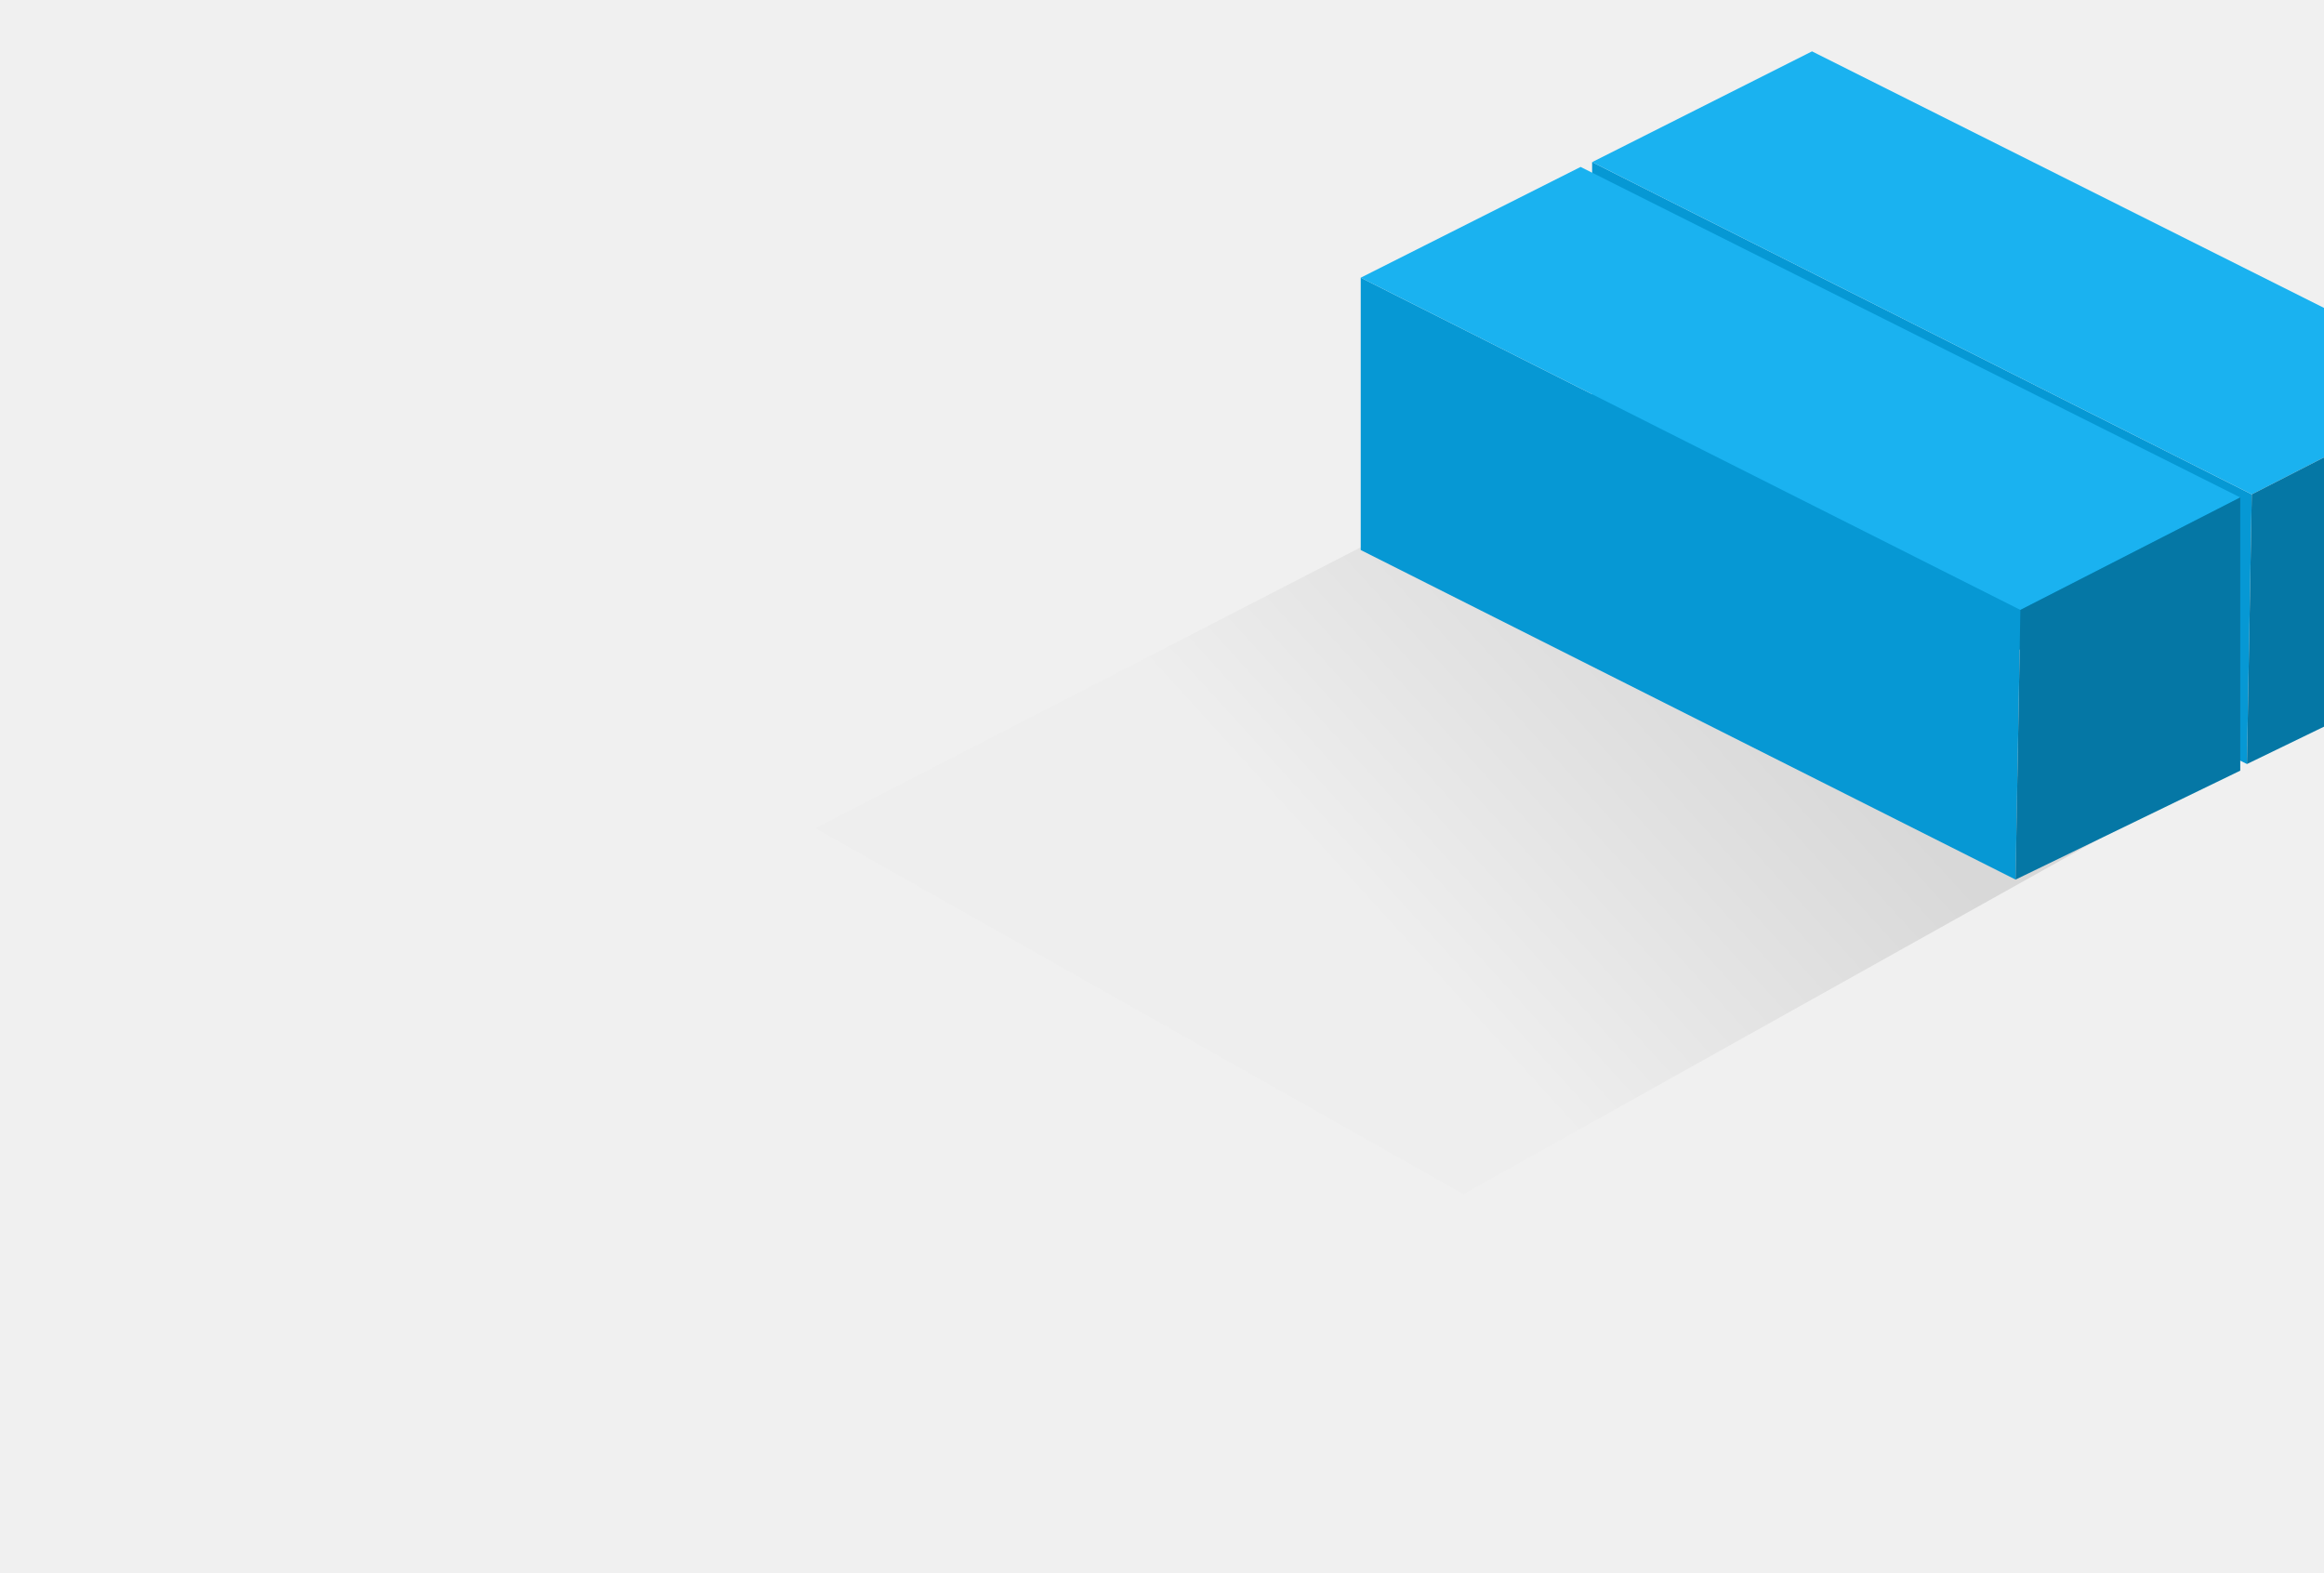
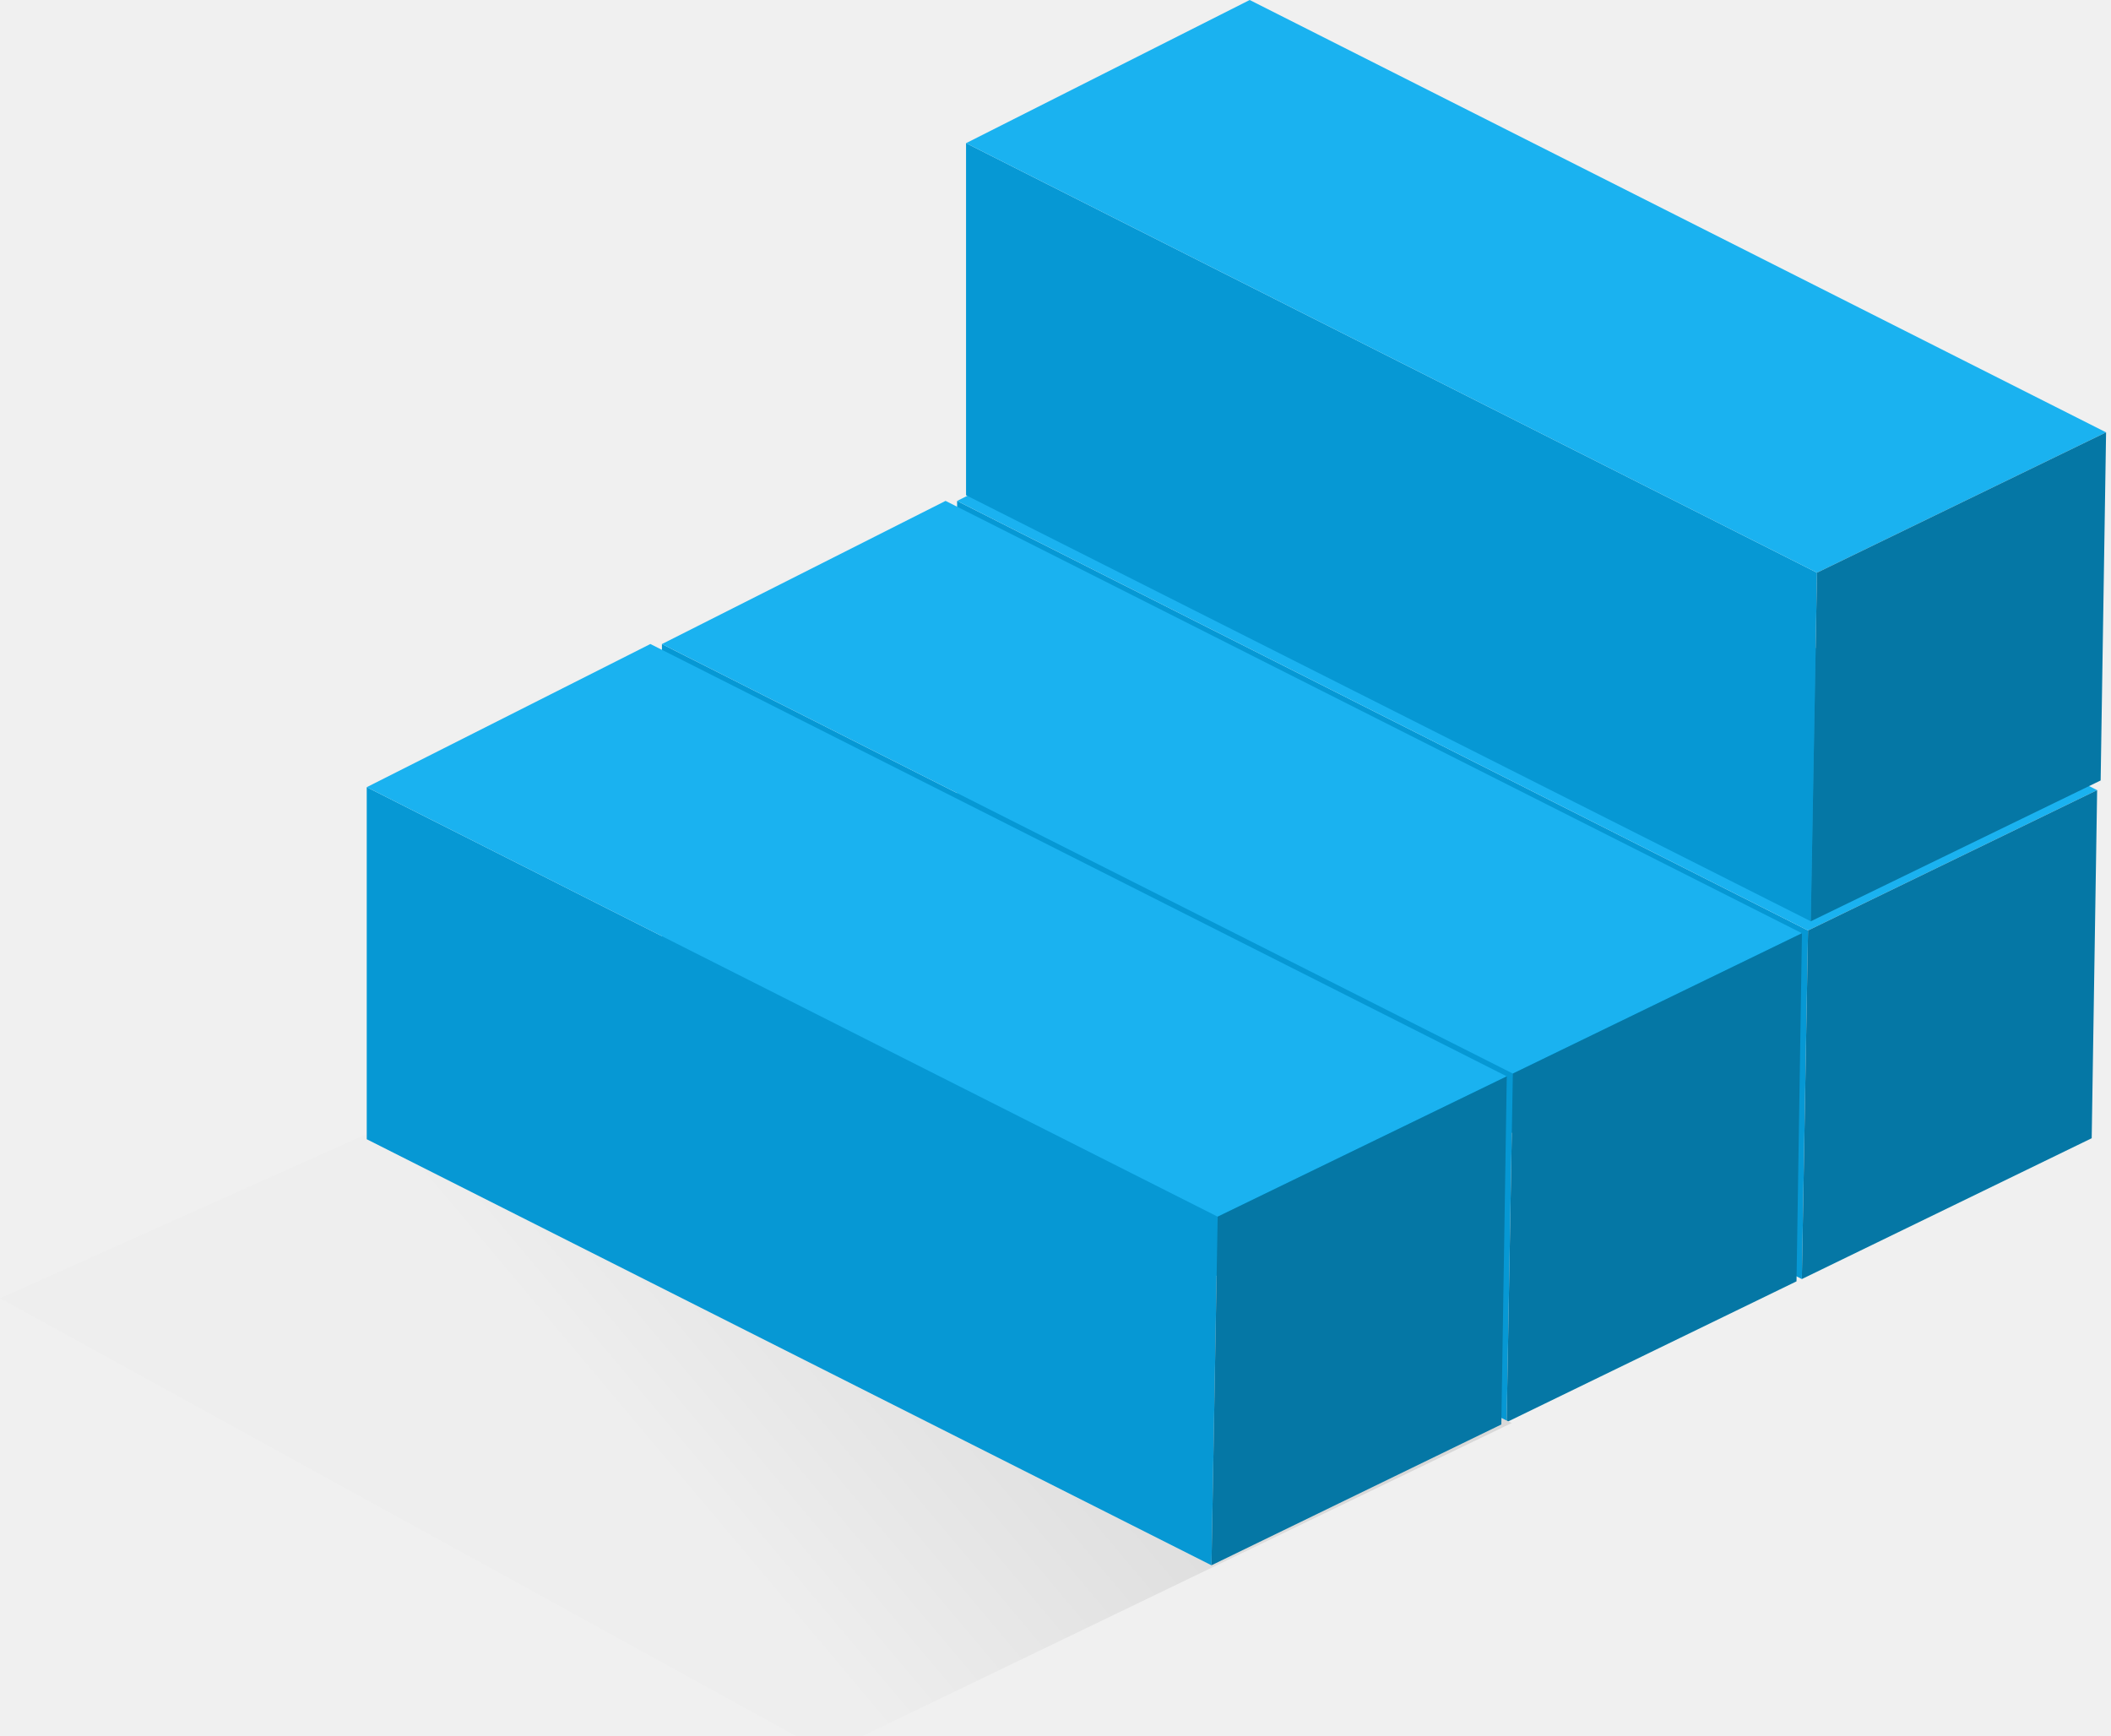
- <svg xmlns="http://www.w3.org/2000/svg" xmlns:xlink="http://www.w3.org/1999/xlink" width="362px" height="245px" viewBox="0 0 362 245" version="1.1">
+ <svg xmlns="http://www.w3.org/2000/svg" width="236px" height="194px" viewBox="0 0 236 194" version="1.1">
  <defs>
-     <rect id="path-1" x="0" y="-2.27373675e-13" width="362" height="245" />
-     <linearGradient x1="40.623%" y1="56.154%" x2="79.575%" y2="37.025%" id="linearGradient-3">
+     <linearGradient x1="40.623%" y1="55.271%" x2="79.575%" y2="38.887%" id="linearGradient-1">
      <stop stop-color="#EEEEEE" offset="0%" />
      <stop stop-color="#D8D8D8" offset="100%" />
    </linearGradient>
  </defs>
-   <g id="Page-1" stroke="none" stroke-width="1" fill="none" fill-rule="evenodd">
-     <g id="дома" transform="translate(-122, -1314)">
-       <g id="blocks_s" transform="translate(122, 1314)">
-         <mask id="mask-2" fill="white">
-           <use xlink:href="#path-1" />
-         </mask>
-         <use id="Rectangle" fill="#F0F0F0" xlink:href="#path-1" />
-         <polygon id="Path-20-Copy-2" fill="url(#linearGradient-3)" mask="url(#mask-2)" points="227.956 77 329.956 129 227.956 186 127 129" />
-         <g id="Group-20-Copy-7" mask="url(#mask-2)">
-           <g transform="translate(248, 8)">
-             <polygon id="Path-17" fill="#0698D4" points="0 17.25 102.75 69 102 111 0 59.668" />
-             <polygon id="Path-18" fill="#1AB2F0" points="0 17.25 34.25 0 137 51.48 102.75 69" />
-             <polygon id="Path-19" fill="#0577A5" points="102.75 69 102 111 137 94.033 137 51.48" />
+   <g id="Home" stroke="none" stroke-width="1" fill="none" fill-rule="evenodd">
+     <g id="дома-V1" transform="translate(-533, -1399)">
+       <g id="blocks_l" transform="translate(240, 1373)">
+         <g id="cubes_60" transform="translate(293, 26)">
+           <g id="Group" transform="translate(107, 40)">
+             <g id="Group-20-Copy-3">
+               <polygon id="Path-17" fill="#0698D4" points="0 16.007 95.131 64.027 94.437 103 0 55.367" />
+               <polygon id="Path-18" fill="#1AB2F0" points="0 16.007 31.71 0 127.45 48.338 95.131 64.027" />
+               <polygon id="Path-19" fill="#0577A5" points="95.131 64.027 94.437 103 126.842 87.256 127.45 48.338" />
+             </g>
          </g>
-         </g>
-         <g id="Group-20-Copy-8" mask="url(#mask-2)">
-           <g transform="translate(211.9555, 26)">
-             <polygon id="Path-17" fill="#0698D4" points="0 17.25 102.75 69 102 111 0 59.668" />
-             <polygon id="Path-18" fill="#1AB2F0" points="0 17.25 34.25 0 137 51.48 102.75 69" />
-             <polygon id="Path-19" fill="#0577A5" points="102.75 69 102 111 137 94.033 137 51.48" />
+           <g id="Group" transform="translate(74, 56)">
+             <g id="Group-20-Copy-3">
+               <polygon id="Path-17" fill="#0698D4" points="0 16.007 95.131 64.027 94.437 103 0 55.367" />
+               <polygon id="Path-18" fill="#1AB2F0" points="0 16.007 31.71 0 127.45 48.338 95.131 64.027" />
+               <polygon id="Path-19" fill="#0577A5" points="95.131 64.027 94.437 103 126.842 87.256 127.45 48.338" />
+             </g>
+           </g>
+           <g id="Group" transform="translate(108, 0)">
+             <g id="Group-20-Copy-3">
+               <polygon id="Path-17" fill="#0698D4" points="0 16.007 95.131 64.027 94.437 103 0 55.367" />
+               <polygon id="Path-18" fill="#1AB2F0" points="0 16.007 31.71 0 127.45 48.338 95.131 64.027" />
+               <polygon id="Path-19" fill="#0577A5" points="95.131 64.027 94.437 103 126.842 87.256 127.45 48.338" />
+             </g>
+           </g>
+           <polygon id="Path-20-Copy-2" fill="url(#linearGradient-1)" points="73.971 112 169 159.097 92.471 196 0 145.142" />
+           <g id="Group" transform="translate(41, 72)">
+             <g id="Group-20-Copy-3">
+               <polygon id="Path-17" fill="#0698D4" points="0 16.007 95.131 64.027 94.437 103 0 55.367" />
+               <polygon id="Path-18" fill="#1AB2F0" points="0 16.007 31.71 0 127.45 48.338 95.131 64.027" />
+               <polygon id="Path-19" fill="#0577A5" points="95.131 64.027 94.437 103 126.842 87.256 127.45 48.338" />
+             </g>
          </g>
        </g>
      </g>
    </g>
  </g>
</svg>
